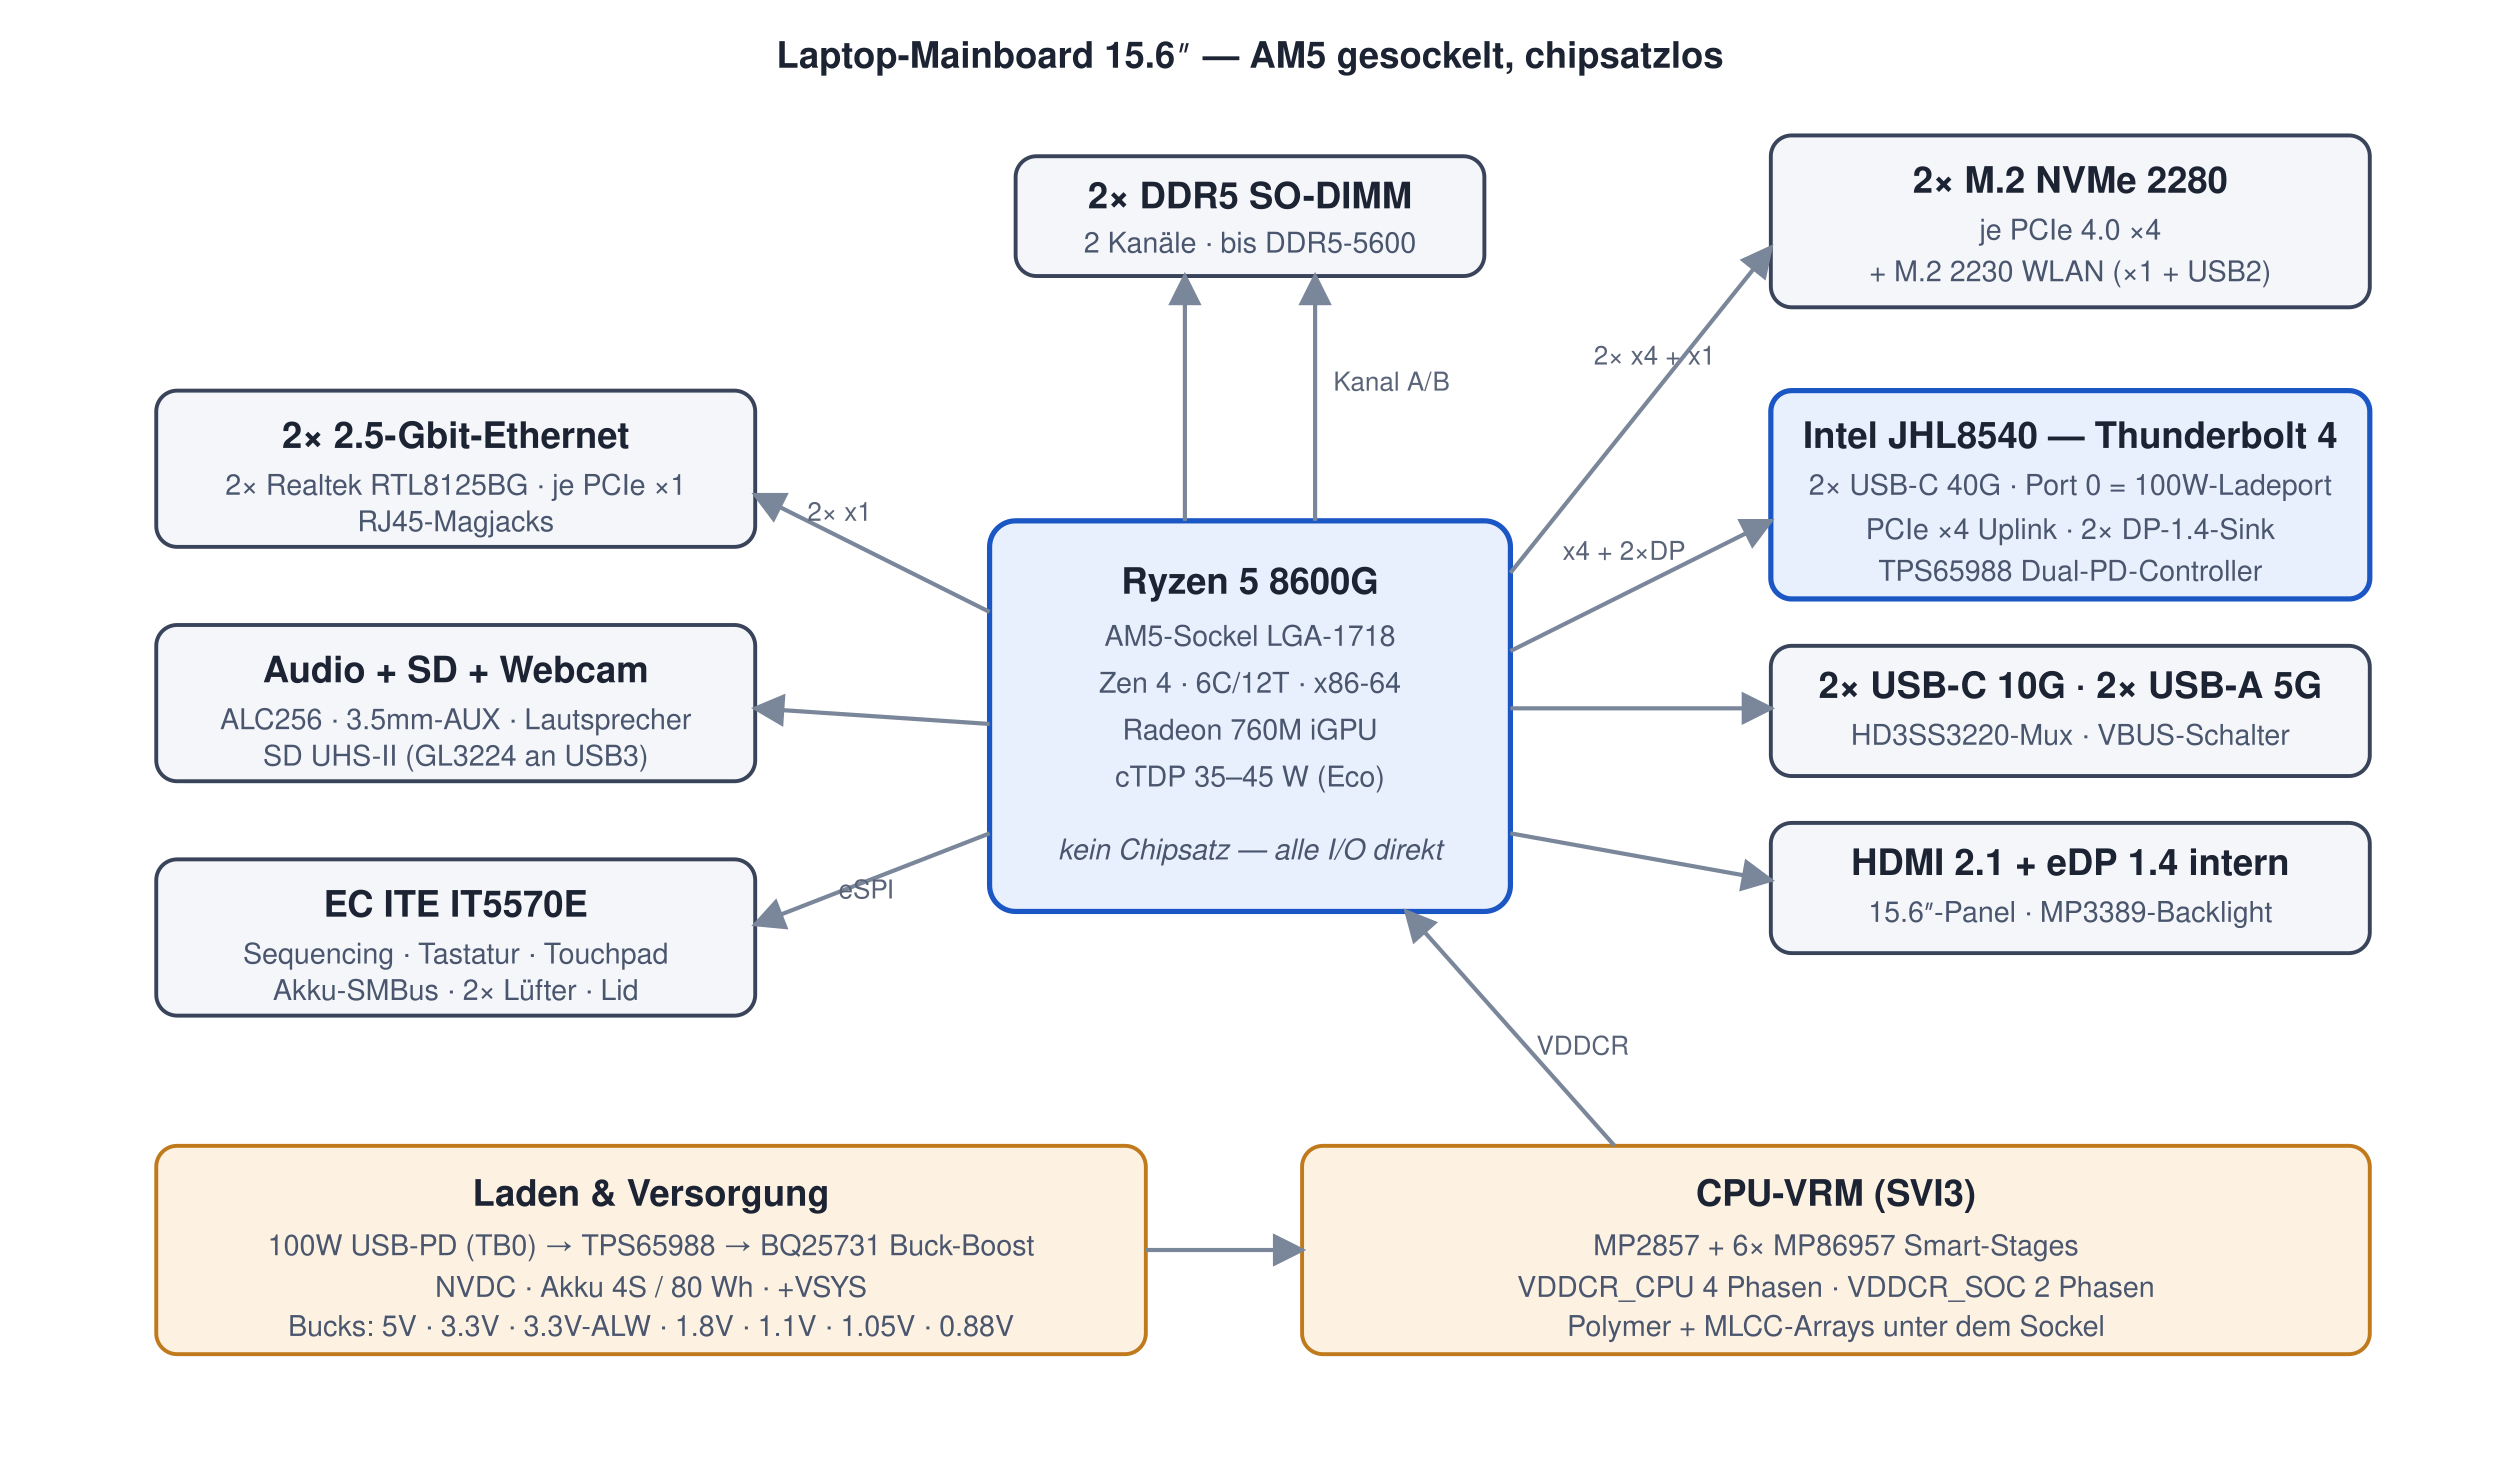
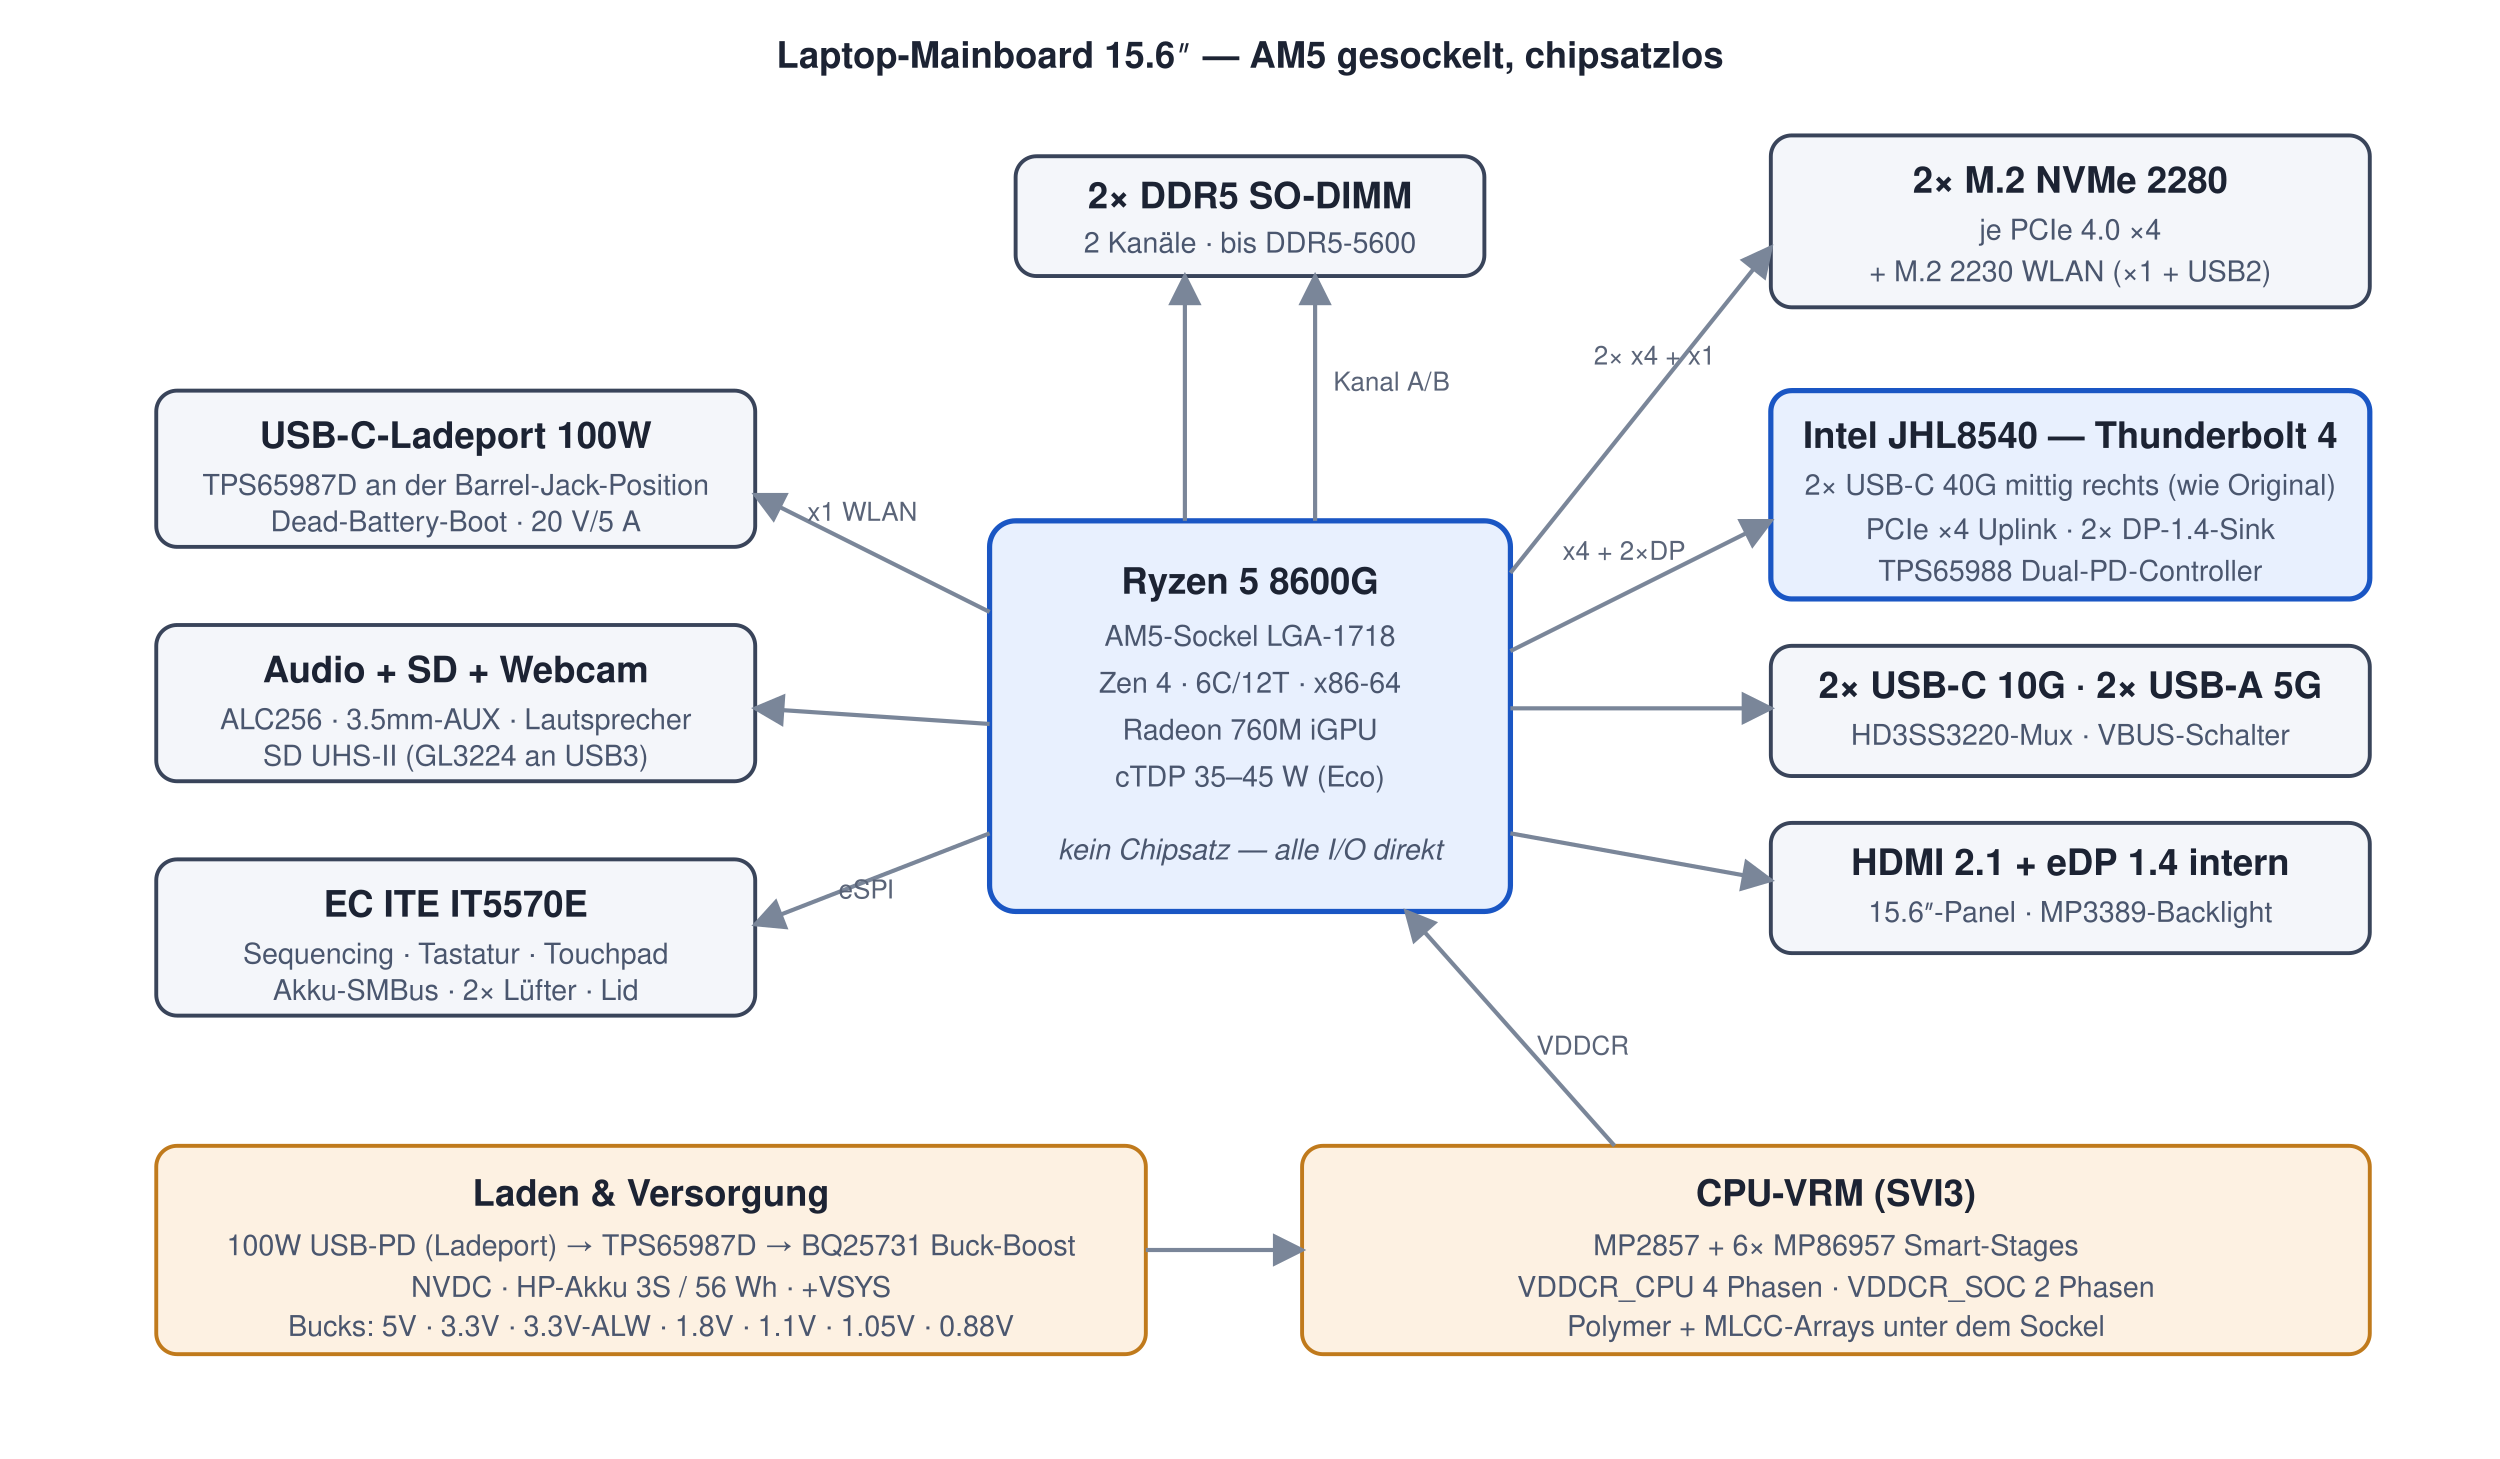
<svg xmlns="http://www.w3.org/2000/svg" viewBox="0 0 960 560" font-family="Helvetica,Arial,sans-serif">
  <defs>
    <marker id="a" markerWidth="8" markerHeight="8" refX="7" refY="4" orient="auto">
      <path d="M0,0 L8,4 L0,8 z" fill="#7a8699" />
    </marker>
  </defs>
  <style>
    .box{fill:#f4f6fa;stroke:#39445a;stroke-width:1.5;rx:8}
    .hl{fill:#e8f0fe;stroke:#1a56c4;stroke-width:2}
    .pw{fill:#fdf1e2;stroke:#c07a1c;stroke-width:1.5}
    .t{fill:#1c2333;font-size:14px;font-weight:bold}
    .s{fill:#4a566e;font-size:11px}
    .e{stroke:#7a8699;stroke-width:1.6;fill:none;marker-end:url(#a)}
    .el{fill:#5a6478;font-size:10px}
  </style>
  <text x="480" y="26" text-anchor="middle" class="t" font-size="18">Laptop-Mainboard 15.6″ — AM5 gesockelt, chipsatzlos</text>
  <rect x="380" y="200" width="200" height="150" rx="10" class="hl" />
  <text x="480" y="228" text-anchor="middle" class="t">Ryzen 5 8600G</text>
  <text x="480" y="248" text-anchor="middle" class="s">AM5-Sockel LGA-1718</text>
  <text x="480" y="266" text-anchor="middle" class="s">Zen 4 · 6C/12T · x86-64</text>
  <text x="480" y="284" text-anchor="middle" class="s">Radeon 760M iGPU</text>
  <text x="480" y="302" text-anchor="middle" class="s">cTDP 35–45 W (Eco)</text>
  <text x="480" y="330" text-anchor="middle" class="s" font-style="italic">kein Chipsatz — alle I/O direkt</text>
  <rect x="390" y="60" width="180" height="46" rx="8" class="box" />
  <text x="480" y="80" text-anchor="middle" class="t" font-size="13">2× DDR5 SO-DIMM</text>
  <text x="480" y="97" text-anchor="middle" class="s">2 Kanäle · bis DDR5-5600</text>
  <path class="e" d="M455,200 455,106" />
  <path class="e" d="M505,200 505,106" />
  <text x="512" y="150" class="el">Kanal A/B</text>
  <rect x="680" y="52" width="230" height="66" rx="8" class="box" />
  <text x="795" y="74" text-anchor="middle" class="t" font-size="13">2× M.2 NVMe 2280</text>
  <text x="795" y="92" text-anchor="middle" class="s">je PCIe 4.0 ×4</text>
  <text x="795" y="108" text-anchor="middle" class="s">+ M.2 2230 WLAN (×1 + USB2)</text>
  <path class="e" d="M580,220 680,95" />
  <text x="612" y="140" class="el">2× x4 + x1</text>
  <rect x="680" y="150" width="230" height="80" rx="8" class="hl" />
  <text x="795" y="172" text-anchor="middle" class="t" font-size="13">Intel JHL8540 — Thunderbolt 4</text>
-   <text x="795" y="190" text-anchor="middle" class="s">2× USB-C 40G · Port 0 = 100W-Ladeport</text>
+   <text x="795" y="190" text-anchor="middle" class="s">2× USB-C 40G mittig rechts (wie Original)</text>
  <text x="795" y="207" text-anchor="middle" class="s">PCIe ×4 Uplink · 2× DP-1.4-Sink</text>
  <text x="795" y="223" text-anchor="middle" class="s">TPS65988 Dual-PD-Controller</text>
  <path class="e" d="M580,250 680,200" />
  <text x="600" y="215" class="el">x4 + 2×DP</text>
  <rect x="680" y="248" width="230" height="50" rx="8" class="box" />
  <text x="795" y="268" text-anchor="middle" class="t" font-size="13">2× USB-C 10G · 2× USB-A 5G</text>
  <text x="795" y="286" text-anchor="middle" class="s">HD3SS3220-Mux · VBUS-Schalter</text>
  <path class="e" d="M580,272 680,272" />
  <rect x="680" y="316" width="230" height="50" rx="8" class="box" />
  <text x="795" y="336" text-anchor="middle" class="t" font-size="13">HDMI 2.1 + eDP 1.4 intern</text>
  <text x="795" y="354" text-anchor="middle" class="s">15.6″-Panel · MP3389-Backlight</text>
  <path class="e" d="M580,320 680,338" />
  <rect x="60" y="150" width="230" height="60" rx="8" class="box" />
-   <text x="175" y="172" text-anchor="middle" class="t" font-size="13">2× 2.5-Gbit-Ethernet</text>
-   <text x="175" y="190" text-anchor="middle" class="s">2× Realtek RTL8125BG · je PCIe ×1</text>
-   <text x="175" y="204" text-anchor="middle" class="s">RJ45-Magjacks</text>
+   <text x="175" y="172" text-anchor="middle" class="t" font-size="13">USB-C-Ladeport 100W</text>
+   <text x="175" y="190" text-anchor="middle" class="s">TPS65987D an der Barrel-Jack-Position</text>
+   <text x="175" y="204" text-anchor="middle" class="s">Dead-Battery-Boot · 20 V/5 A</text>
  <path class="e" d="M380,235 290,190" />
-   <text x="310" y="200" class="el">2× x1</text>
+   <text x="310" y="200" class="el">x1 WLAN</text>
  <rect x="60" y="240" width="230" height="60" rx="8" class="box" />
  <text x="175" y="262" text-anchor="middle" class="t" font-size="13">Audio + SD + Webcam</text>
  <text x="175" y="280" text-anchor="middle" class="s">ALC256 · 3.5mm-AUX · Lautsprecher</text>
  <text x="175" y="294" text-anchor="middle" class="s">SD UHS-II (GL3224 an USB3)</text>
  <path class="e" d="M380,278 290,272" />
  <rect x="60" y="330" width="230" height="60" rx="8" class="box" />
  <text x="175" y="352" text-anchor="middle" class="t" font-size="13">EC ITE IT5570E</text>
  <text x="175" y="370" text-anchor="middle" class="s">Sequencing · Tastatur · Touchpad</text>
  <text x="175" y="384" text-anchor="middle" class="s">Akku-SMBus · 2× Lüfter · Lid</text>
  <path class="e" d="M380,320 290,355" />
  <text x="322" y="345" class="el">eSPI</text>
  <rect x="60" y="440" width="380" height="80" rx="8" class="pw" />
  <text x="250" y="463" text-anchor="middle" class="t" font-size="13">Laden &amp; Versorgung</text>
-   <text x="250" y="482" text-anchor="middle" class="s">100W USB-PD (TB0) → TPS65988 → BQ25731 Buck-Boost</text>
-   <text x="250" y="498" text-anchor="middle" class="s">NVDC · Akku 4S / 80 Wh · +VSYS</text>
+   <text x="250" y="482" text-anchor="middle" class="s">100W USB-PD (Ladeport) → TPS65987D → BQ25731 Buck-Boost</text>
+   <text x="250" y="498" text-anchor="middle" class="s">NVDC · HP-Akku 3S / 56 Wh · +VSYS</text>
  <text x="250" y="513" text-anchor="middle" class="s">Bucks: 5V · 3.3V · 3.3V-ALW · 1.8V · 1.1V · 1.05V · 0.88V</text>
  <rect x="500" y="440" width="410" height="80" rx="8" class="pw" />
  <text x="705" y="463" text-anchor="middle" class="t" font-size="13">CPU-VRM (SVI3)</text>
  <text x="705" y="482" text-anchor="middle" class="s">MP2857 + 6× MP86957 Smart-Stages</text>
  <text x="705" y="498" text-anchor="middle" class="s">VDDCR_CPU 4 Phasen · VDDCR_SOC 2 Phasen</text>
  <text x="705" y="513" text-anchor="middle" class="s">Polymer + MLCC-Arrays unter dem Sockel</text>
  <path class="e" d="M440,480 500,480" />
  <path class="e" d="M620,440 540,350" />
  <text x="590" y="405" class="el">VDDCR</text>
</svg>
